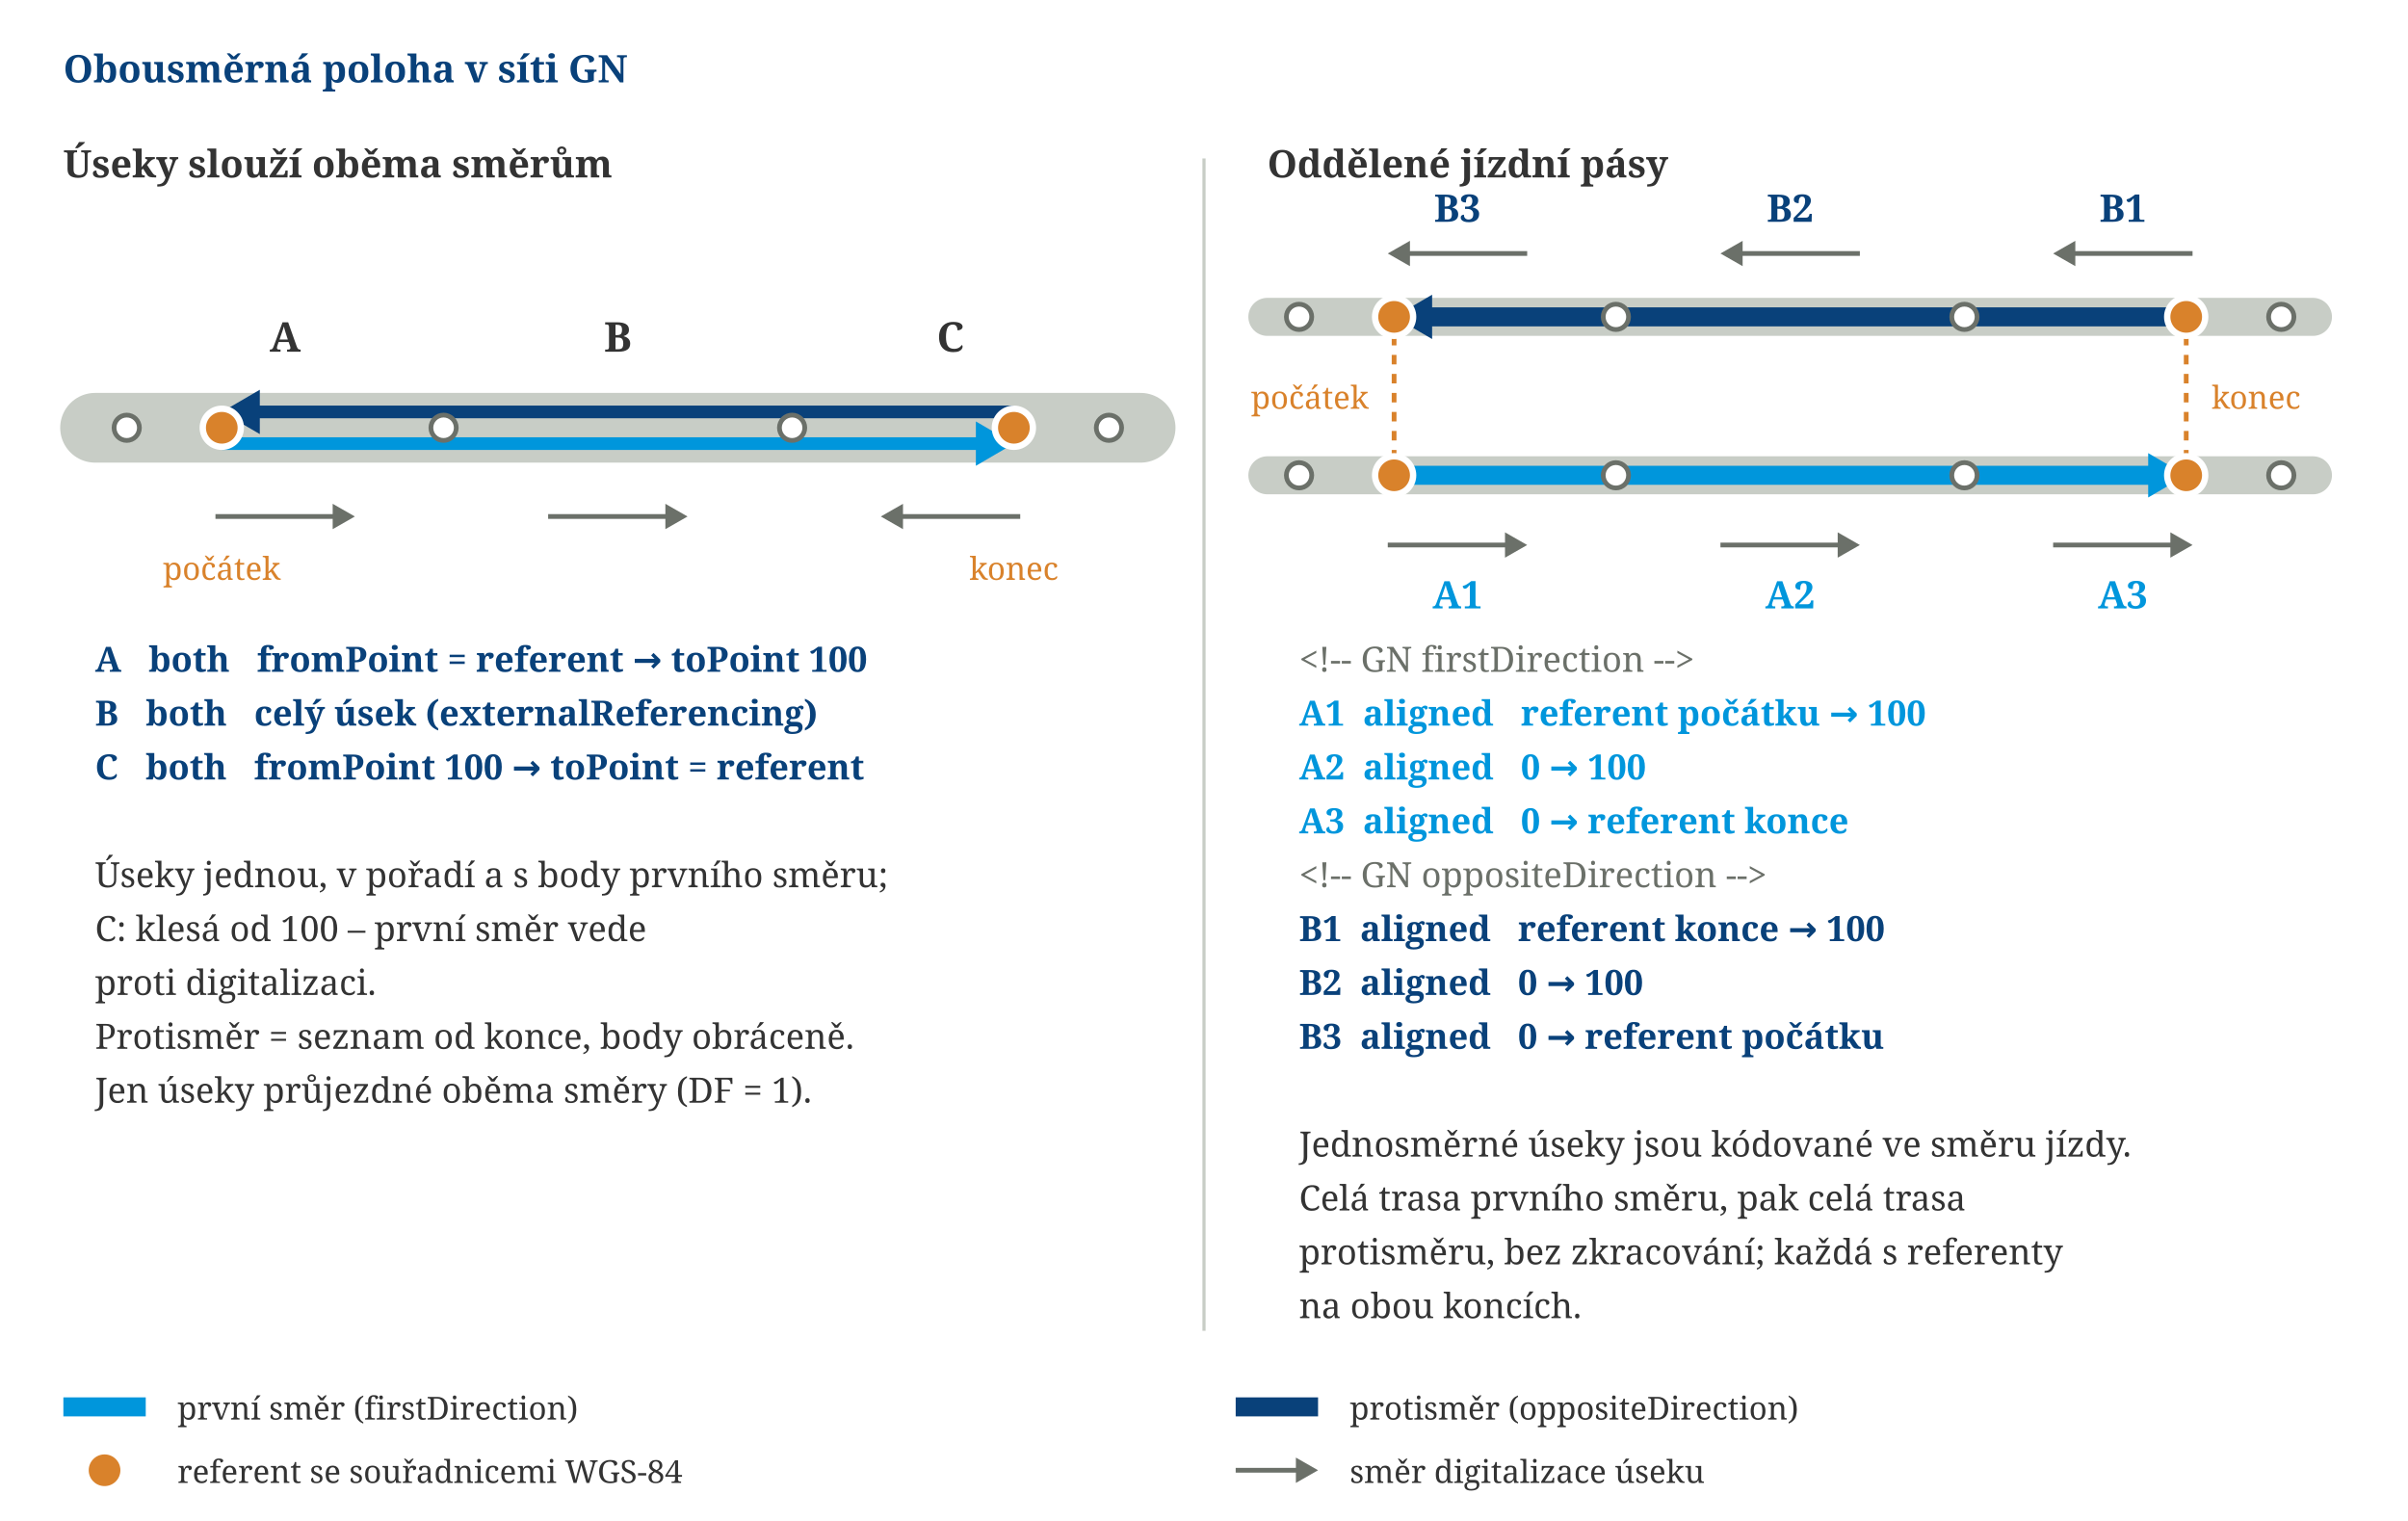
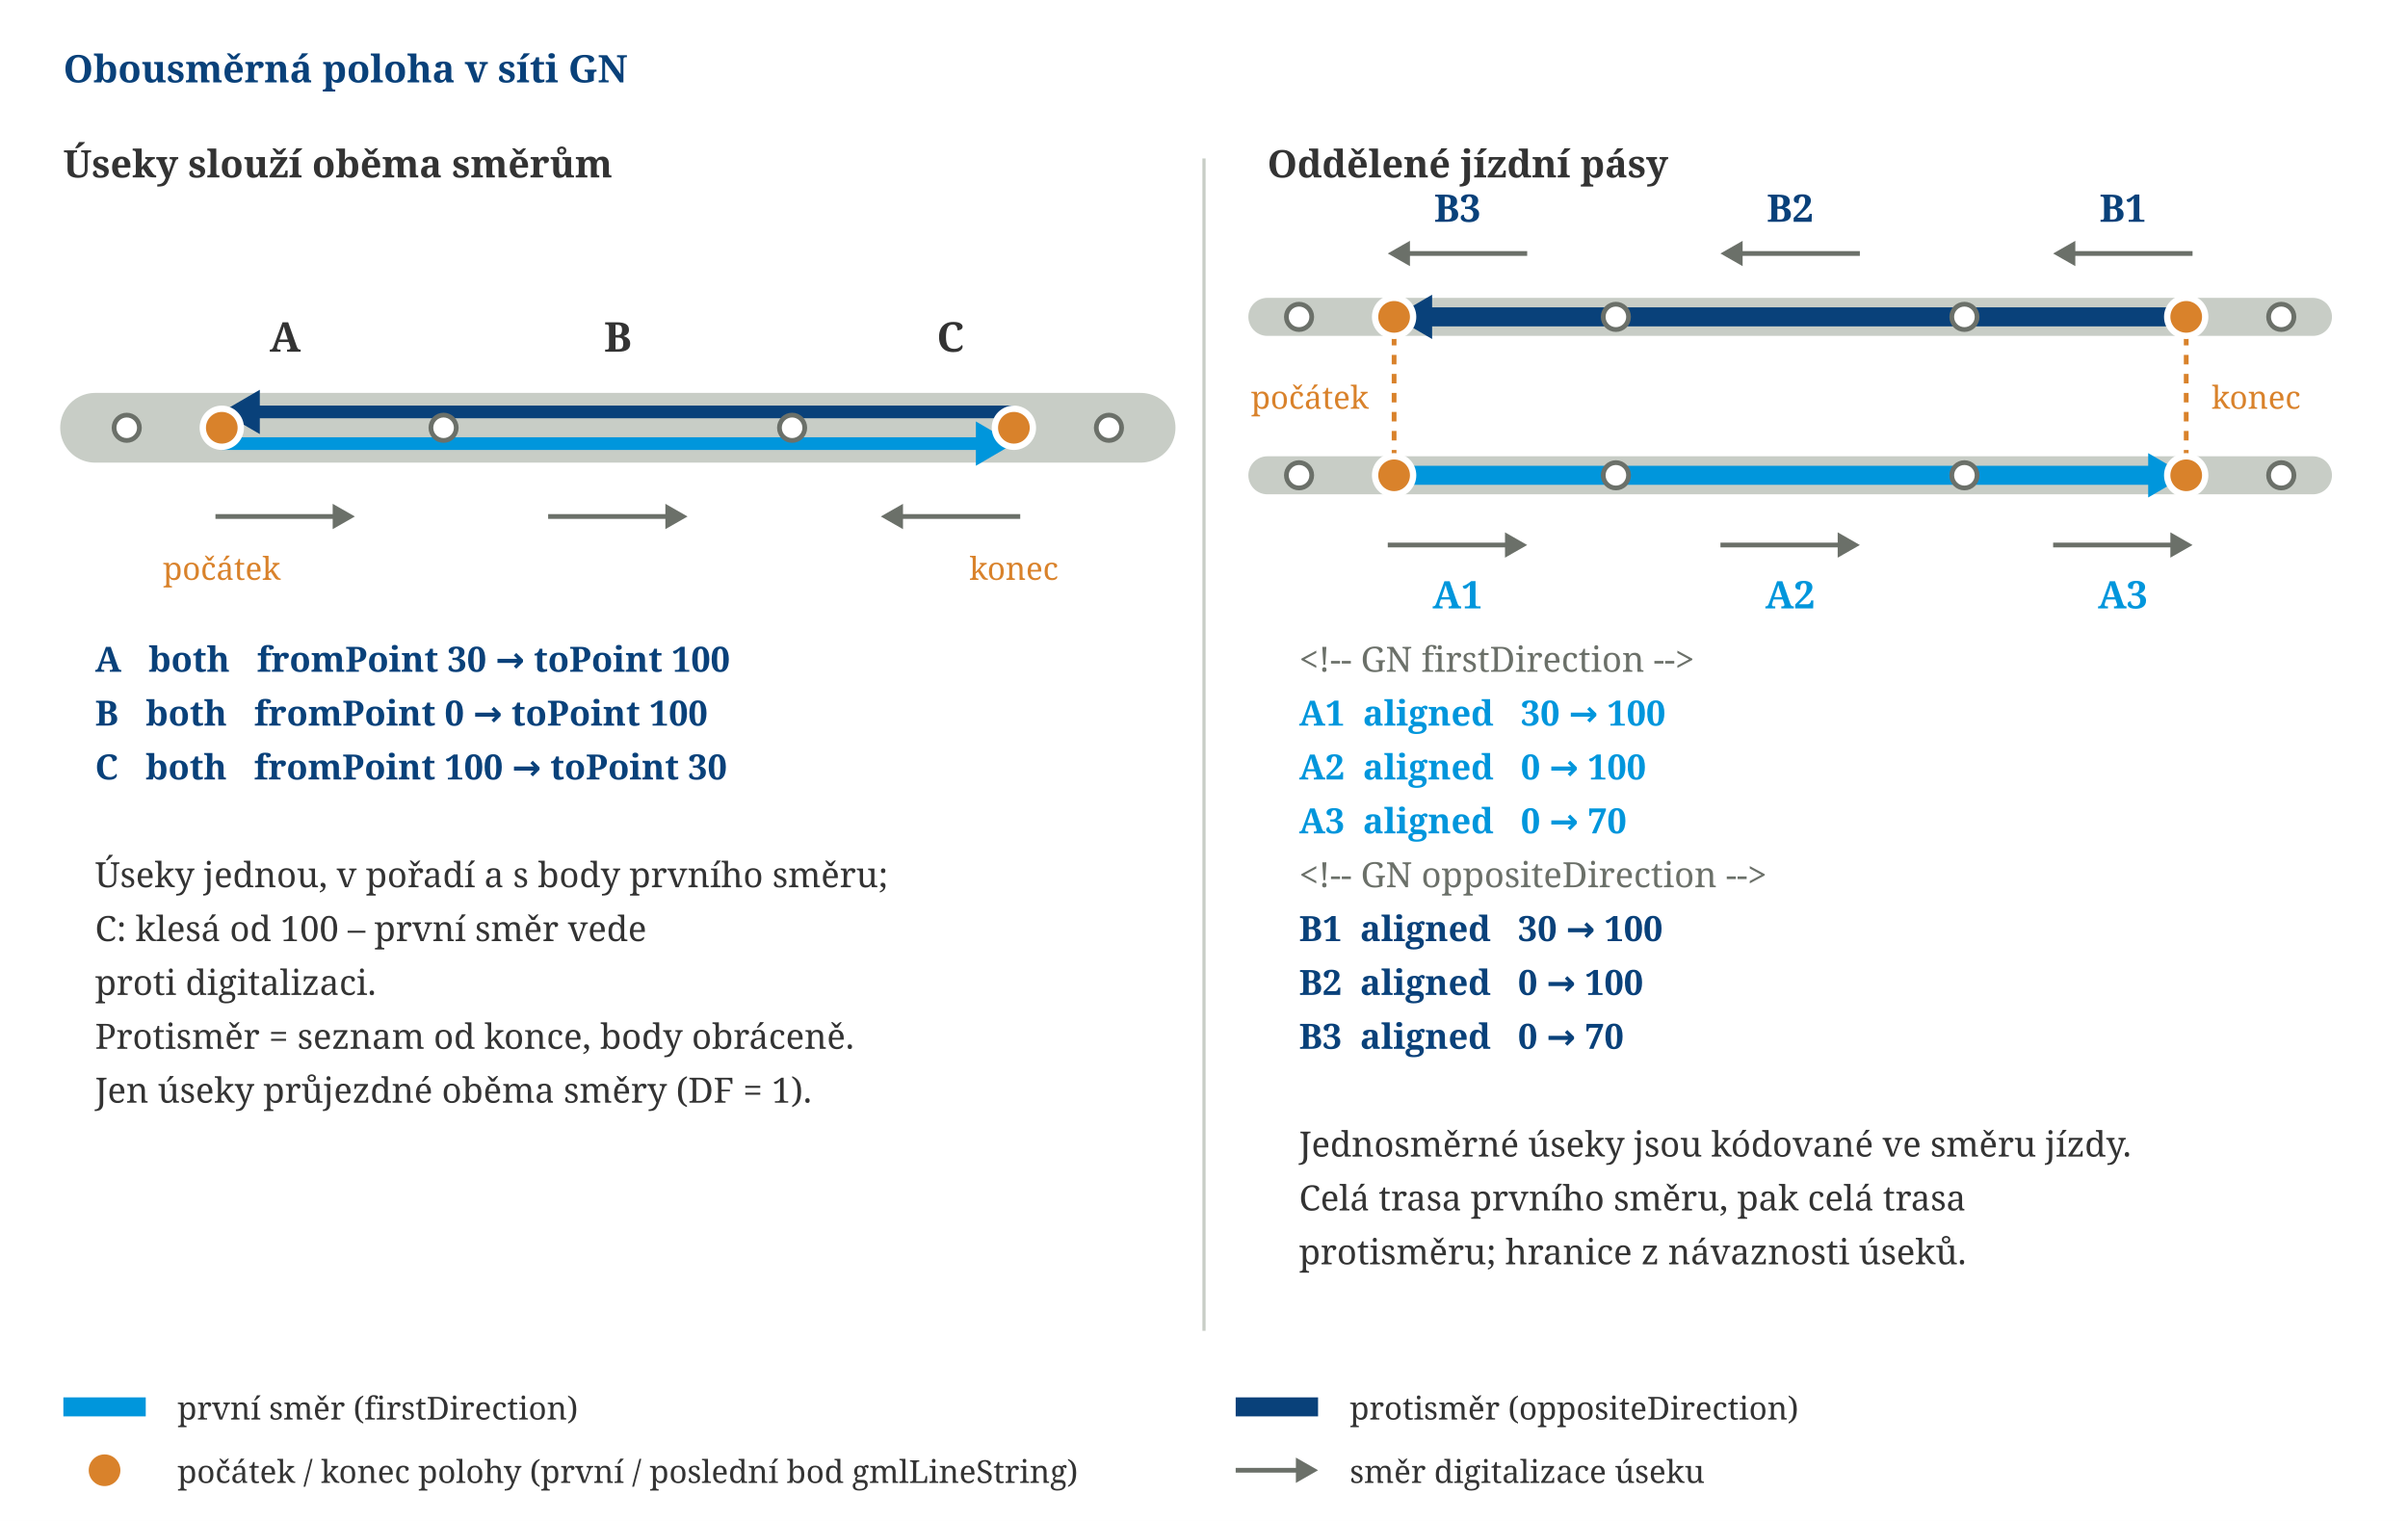
<svg xmlns="http://www.w3.org/2000/svg" viewBox="0 0 760 480" width="760" height="480">
  <rect width="760" height="480" fill="#FFFFFF" />
  <text x="20" y="26" font-family="SourceSansPro, Source Sans Pro, Noto Serif, Noto Sans, DejaVu Sans, sans-serif" font-size="12" fill="#09417A" text-anchor="start" font-weight="bold" xml:space="preserve">Obousměrná poloha v síti GN</text>
  <text x="20" y="56" font-family="SourceSansPro, Source Sans Pro, Noto Serif, Noto Sans, DejaVu Sans, sans-serif" font-size="12" fill="#333333" text-anchor="start" font-weight="bold" xml:space="preserve">Úseky slouží oběma směrům</text>
  <text x="400" y="56" font-family="SourceSansPro, Source Sans Pro, Noto Serif, Noto Sans, DejaVu Sans, sans-serif" font-size="12" fill="#333333" text-anchor="start" font-weight="bold" xml:space="preserve">Oddělené jízdní pásy</text>
  <line x1="30" y1="135" x2="360" y2="135" stroke="#C8CDC6" stroke-width="22" stroke-linecap="round" />
  <line x1="70" y1="140" x2="310" y2="140" stroke="#0096DC" stroke-width="4" />
  <path d="M320,140 L308.0,133.0 L308.0,147.0 Z" fill="#0096DC" />
  <line x1="320" y1="130" x2="80" y2="130" stroke="#09417A" stroke-width="4" />
  <path d="M70,130 L82.0,123.0 L82.0,137.0 Z" fill="#09417A" />
  <text x="90.0" y="111" font-family="SourceSansPro, Source Sans Pro, Noto Serif, Noto Sans, DejaVu Sans, sans-serif" font-size="13" fill="#333333" text-anchor="middle" font-weight="bold" xml:space="preserve">A</text>
  <line x1="68.0" y1="163" x2="106.0" y2="163" stroke="#6B7069" stroke-width="1.5" />
  <path d="M112.0,163 L105.0,159 L105.0,167 Z" fill="#6B7069" />
  <text x="195.0" y="111" font-family="SourceSansPro, Source Sans Pro, Noto Serif, Noto Sans, DejaVu Sans, sans-serif" font-size="13" fill="#333333" text-anchor="middle" font-weight="bold" xml:space="preserve">B</text>
  <line x1="173.0" y1="163" x2="211.0" y2="163" stroke="#6B7069" stroke-width="1.5" />
  <path d="M217.0,163 L210.0,159 L210.0,167 Z" fill="#6B7069" />
  <text x="300.0" y="111" font-family="SourceSansPro, Source Sans Pro, Noto Serif, Noto Sans, DejaVu Sans, sans-serif" font-size="13" fill="#333333" text-anchor="middle" font-weight="bold" xml:space="preserve">C</text>
  <line x1="322.0" y1="163" x2="284.0" y2="163" stroke="#6B7069" stroke-width="1.5" />
  <path d="M278.0,163 L285.0,159 L285.0,167 Z" fill="#6B7069" />
  <circle cx="40" cy="135" r="4" fill="#FFFFFF" stroke="#6B7069" stroke-width="1.5" />
  <circle cx="140" cy="135" r="4" fill="#FFFFFF" stroke="#6B7069" stroke-width="1.5" />
  <circle cx="250" cy="135" r="4" fill="#FFFFFF" stroke="#6B7069" stroke-width="1.5" />
  <circle cx="350" cy="135" r="4" fill="#FFFFFF" stroke="#6B7069" stroke-width="1.5" />
  <circle cx="70" cy="135" r="6" fill="#D9822B" stroke="#FFFFFF" stroke-width="2" />
  <circle cx="320" cy="135" r="6" fill="#D9822B" stroke="#FFFFFF" stroke-width="2" />
  <text x="70" y="183" font-family="SourceSansPro, Source Sans Pro, Noto Serif, Noto Sans, DejaVu Sans, sans-serif" font-size="10" fill="#D9822B" text-anchor="middle" font-weight="normal" xml:space="preserve">počátek</text>
  <text x="320" y="183" font-family="SourceSansPro, Source Sans Pro, Noto Serif, Noto Sans, DejaVu Sans, sans-serif" font-size="10" fill="#D9822B" text-anchor="middle" font-weight="normal" xml:space="preserve">konec</text>
-   <text x="30" y="212" font-family="SourceSansPro, Source Sans Pro, Noto Serif, Noto Sans, DejaVu Sans, sans-serif" font-size="11" fill="#09417A" text-anchor="start" font-weight="bold" xml:space="preserve">A   both   fromPoint = referent → toPoint 100</text>
-   <text x="30" y="229" font-family="SourceSansPro, Source Sans Pro, Noto Serif, Noto Sans, DejaVu Sans, sans-serif" font-size="11" fill="#09417A" text-anchor="start" font-weight="bold" xml:space="preserve">B   both   celý úsek (externalReferencing)</text>
-   <text x="30" y="246" font-family="SourceSansPro, Source Sans Pro, Noto Serif, Noto Sans, DejaVu Sans, sans-serif" font-size="11" fill="#09417A" text-anchor="start" font-weight="bold" xml:space="preserve">C   both   fromPoint 100 → toPoint = referent</text>
+   <text x="30" y="212" font-family="SourceSansPro, Source Sans Pro, Noto Serif, Noto Sans, DejaVu Sans, sans-serif" font-size="11" fill="#09417A" text-anchor="start" font-weight="bold" xml:space="preserve">A   both   fromPoint 30 → toPoint 100</text>
+   <text x="30" y="229" font-family="SourceSansPro, Source Sans Pro, Noto Serif, Noto Sans, DejaVu Sans, sans-serif" font-size="11" fill="#09417A" text-anchor="start" font-weight="bold" xml:space="preserve">B   both   fromPoint 0 → toPoint 100</text>
+   <text x="30" y="246" font-family="SourceSansPro, Source Sans Pro, Noto Serif, Noto Sans, DejaVu Sans, sans-serif" font-size="11" fill="#09417A" text-anchor="start" font-weight="bold" xml:space="preserve">C   both   fromPoint 100 → toPoint 30</text>
  <text x="30" y="263" font-family="SourceSansPro, Source Sans Pro, Noto Serif, Noto Sans, DejaVu Sans, sans-serif" font-size="11" fill="#333333" text-anchor="start" font-weight="normal" xml:space="preserve" />
  <text x="30" y="280" font-family="SourceSansPro, Source Sans Pro, Noto Serif, Noto Sans, DejaVu Sans, sans-serif" font-size="11" fill="#333333" text-anchor="start" font-weight="normal" xml:space="preserve">Úseky jednou, v pořadí a s body prvního směru;</text>
  <text x="30" y="297" font-family="SourceSansPro, Source Sans Pro, Noto Serif, Noto Sans, DejaVu Sans, sans-serif" font-size="11" fill="#333333" text-anchor="start" font-weight="normal" xml:space="preserve">C: klesá od 100 – první směr vede</text>
  <text x="30" y="314" font-family="SourceSansPro, Source Sans Pro, Noto Serif, Noto Sans, DejaVu Sans, sans-serif" font-size="11" fill="#333333" text-anchor="start" font-weight="normal" xml:space="preserve">proti digitalizaci.</text>
  <text x="30" y="331" font-family="SourceSansPro, Source Sans Pro, Noto Serif, Noto Sans, DejaVu Sans, sans-serif" font-size="11" fill="#333333" text-anchor="start" font-weight="normal" xml:space="preserve">Protisměr = seznam od konce, body obráceně.</text>
  <text x="30" y="348" font-family="SourceSansPro, Source Sans Pro, Noto Serif, Noto Sans, DejaVu Sans, sans-serif" font-size="11" fill="#333333" text-anchor="start" font-weight="normal" xml:space="preserve">Jen úseky průjezdné oběma směry (DF = 1).</text>
  <line x1="400" y1="150" x2="730" y2="150" stroke="#C8CDC6" stroke-width="12" stroke-linecap="round" />
  <line x1="400" y1="100" x2="730" y2="100" stroke="#C8CDC6" stroke-width="12" stroke-linecap="round" />
  <line x1="440" y1="150" x2="680" y2="150" stroke="#0096DC" stroke-width="6" />
  <path d="M690,150 L678.0,143.0 L678.0,157.0 Z" fill="#0096DC" />
  <line x1="690" y1="100" x2="450" y2="100" stroke="#09417A" stroke-width="6" />
  <path d="M440,100 L452.0,93.0 L452.0,107.0 Z" fill="#09417A" />
  <text x="460.0" y="192" font-family="SourceSansPro, Source Sans Pro, Noto Serif, Noto Sans, DejaVu Sans, sans-serif" font-size="12" fill="#0096DC" text-anchor="middle" font-weight="bold" xml:space="preserve">A1</text>
  <line x1="438.0" y1="172" x2="476.0" y2="172" stroke="#6B7069" stroke-width="1.5" />
  <path d="M482.0,172 L475.0,168 L475.0,176 Z" fill="#6B7069" />
  <text x="670.0" y="70" font-family="SourceSansPro, Source Sans Pro, Noto Serif, Noto Sans, DejaVu Sans, sans-serif" font-size="12" fill="#09417A" text-anchor="middle" font-weight="bold" xml:space="preserve">B1</text>
  <line x1="692.0" y1="80" x2="654.0" y2="80" stroke="#6B7069" stroke-width="1.5" />
  <path d="M648.0,80 L655.0,76 L655.0,84 Z" fill="#6B7069" />
  <text x="565.0" y="192" font-family="SourceSansPro, Source Sans Pro, Noto Serif, Noto Sans, DejaVu Sans, sans-serif" font-size="12" fill="#0096DC" text-anchor="middle" font-weight="bold" xml:space="preserve">A2</text>
  <line x1="543.0" y1="172" x2="581.0" y2="172" stroke="#6B7069" stroke-width="1.5" />
  <path d="M587.0,172 L580.0,168 L580.0,176 Z" fill="#6B7069" />
  <text x="565.0" y="70" font-family="SourceSansPro, Source Sans Pro, Noto Serif, Noto Sans, DejaVu Sans, sans-serif" font-size="12" fill="#09417A" text-anchor="middle" font-weight="bold" xml:space="preserve">B2</text>
  <line x1="587.0" y1="80" x2="549.0" y2="80" stroke="#6B7069" stroke-width="1.5" />
  <path d="M543.0,80 L550.0,76 L550.0,84 Z" fill="#6B7069" />
  <text x="670.0" y="192" font-family="SourceSansPro, Source Sans Pro, Noto Serif, Noto Sans, DejaVu Sans, sans-serif" font-size="12" fill="#0096DC" text-anchor="middle" font-weight="bold" xml:space="preserve">A3</text>
  <line x1="648.0" y1="172" x2="686.0" y2="172" stroke="#6B7069" stroke-width="1.5" />
  <path d="M692.0,172 L685.0,168 L685.0,176 Z" fill="#6B7069" />
  <text x="460.0" y="70" font-family="SourceSansPro, Source Sans Pro, Noto Serif, Noto Sans, DejaVu Sans, sans-serif" font-size="12" fill="#09417A" text-anchor="middle" font-weight="bold" xml:space="preserve">B3</text>
  <line x1="482.0" y1="80" x2="444.0" y2="80" stroke="#6B7069" stroke-width="1.5" />
  <path d="M438.0,80 L445.0,76 L445.0,84 Z" fill="#6B7069" />
  <circle cx="410" cy="150" r="4" fill="#FFFFFF" stroke="#6B7069" stroke-width="1.5" />
  <circle cx="410" cy="100" r="4" fill="#FFFFFF" stroke="#6B7069" stroke-width="1.5" />
  <circle cx="510" cy="150" r="4" fill="#FFFFFF" stroke="#6B7069" stroke-width="1.5" />
  <circle cx="510" cy="100" r="4" fill="#FFFFFF" stroke="#6B7069" stroke-width="1.5" />
  <circle cx="620" cy="150" r="4" fill="#FFFFFF" stroke="#6B7069" stroke-width="1.5" />
  <circle cx="620" cy="100" r="4" fill="#FFFFFF" stroke="#6B7069" stroke-width="1.5" />
  <circle cx="720" cy="150" r="4" fill="#FFFFFF" stroke="#6B7069" stroke-width="1.5" />
  <circle cx="720" cy="100" r="4" fill="#FFFFFF" stroke="#6B7069" stroke-width="1.5" />
  <line x1="440" y1="100" x2="440" y2="150" stroke="#D9822B" stroke-width="1.5" stroke-dasharray="3 3" />
  <circle cx="440" cy="150" r="6" fill="#D9822B" stroke="#FFFFFF" stroke-width="2" />
  <circle cx="440" cy="100" r="6" fill="#D9822B" stroke="#FFFFFF" stroke-width="2" />
  <text x="432" y="129.0" font-family="SourceSansPro, Source Sans Pro, Noto Serif, Noto Sans, DejaVu Sans, sans-serif" font-size="10" fill="#D9822B" text-anchor="end" font-weight="normal" xml:space="preserve">počátek</text>
  <line x1="690" y1="100" x2="690" y2="150" stroke="#D9822B" stroke-width="1.5" stroke-dasharray="3 3" />
  <circle cx="690" cy="150" r="6" fill="#D9822B" stroke="#FFFFFF" stroke-width="2" />
  <circle cx="690" cy="100" r="6" fill="#D9822B" stroke="#FFFFFF" stroke-width="2" />
  <text x="698" y="129.0" font-family="SourceSansPro, Source Sans Pro, Noto Serif, Noto Sans, DejaVu Sans, sans-serif" font-size="10" fill="#D9822B" text-anchor="start" font-weight="normal" xml:space="preserve">konec</text>
  <text x="410" y="212" font-family="SourceSansPro, Source Sans Pro, Noto Serif, Noto Sans, DejaVu Sans, sans-serif" font-size="11" fill="#6B7069" text-anchor="start" font-weight="normal" xml:space="preserve">&lt;!-- GN firstDirection --&gt;</text>
-   <text x="410" y="229" font-family="SourceSansPro, Source Sans Pro, Noto Serif, Noto Sans, DejaVu Sans, sans-serif" font-size="11" fill="#0096DC" text-anchor="start" font-weight="bold" xml:space="preserve">A1  aligned   referent počátku → 100</text>
+   <text x="410" y="229" font-family="SourceSansPro, Source Sans Pro, Noto Serif, Noto Sans, DejaVu Sans, sans-serif" font-size="11" fill="#0096DC" text-anchor="start" font-weight="bold" xml:space="preserve">A1  aligned   30 → 100</text>
  <text x="410" y="246" font-family="SourceSansPro, Source Sans Pro, Noto Serif, Noto Sans, DejaVu Sans, sans-serif" font-size="11" fill="#0096DC" text-anchor="start" font-weight="bold" xml:space="preserve">A2  aligned   0 → 100</text>
-   <text x="410" y="263" font-family="SourceSansPro, Source Sans Pro, Noto Serif, Noto Sans, DejaVu Sans, sans-serif" font-size="11" fill="#0096DC" text-anchor="start" font-weight="bold" xml:space="preserve">A3  aligned   0 → referent konce</text>
+   <text x="410" y="263" font-family="SourceSansPro, Source Sans Pro, Noto Serif, Noto Sans, DejaVu Sans, sans-serif" font-size="11" fill="#0096DC" text-anchor="start" font-weight="bold" xml:space="preserve">A3  aligned   0 → 70</text>
  <text x="410" y="280" font-family="SourceSansPro, Source Sans Pro, Noto Serif, Noto Sans, DejaVu Sans, sans-serif" font-size="11" fill="#6B7069" text-anchor="start" font-weight="normal" xml:space="preserve">&lt;!-- GN oppositeDirection --&gt;</text>
-   <text x="410" y="297" font-family="SourceSansPro, Source Sans Pro, Noto Serif, Noto Sans, DejaVu Sans, sans-serif" font-size="11" fill="#09417A" text-anchor="start" font-weight="bold" xml:space="preserve">B1  aligned   referent konce → 100</text>
+   <text x="410" y="297" font-family="SourceSansPro, Source Sans Pro, Noto Serif, Noto Sans, DejaVu Sans, sans-serif" font-size="11" fill="#09417A" text-anchor="start" font-weight="bold" xml:space="preserve">B1  aligned   30 → 100</text>
  <text x="410" y="314" font-family="SourceSansPro, Source Sans Pro, Noto Serif, Noto Sans, DejaVu Sans, sans-serif" font-size="11" fill="#09417A" text-anchor="start" font-weight="bold" xml:space="preserve">B2  aligned   0 → 100</text>
-   <text x="410" y="331" font-family="SourceSansPro, Source Sans Pro, Noto Serif, Noto Sans, DejaVu Sans, sans-serif" font-size="11" fill="#09417A" text-anchor="start" font-weight="bold" xml:space="preserve">B3  aligned   0 → referent počátku</text>
+   <text x="410" y="331" font-family="SourceSansPro, Source Sans Pro, Noto Serif, Noto Sans, DejaVu Sans, sans-serif" font-size="11" fill="#09417A" text-anchor="start" font-weight="bold" xml:space="preserve">B3  aligned   0 → 70</text>
  <text x="410" y="348" font-family="SourceSansPro, Source Sans Pro, Noto Serif, Noto Sans, DejaVu Sans, sans-serif" font-size="11" fill="#333333" text-anchor="start" font-weight="bold" xml:space="preserve" />
  <text x="410" y="365" font-family="SourceSansPro, Source Sans Pro, Noto Serif, Noto Sans, DejaVu Sans, sans-serif" font-size="11" fill="#333333" text-anchor="start" font-weight="normal" xml:space="preserve">Jednosměrné úseky jsou kódované ve směru jízdy.</text>
  <text x="410" y="382" font-family="SourceSansPro, Source Sans Pro, Noto Serif, Noto Sans, DejaVu Sans, sans-serif" font-size="11" fill="#333333" text-anchor="start" font-weight="normal" xml:space="preserve">Celá trasa prvního směru, pak celá trasa</text>
-   <text x="410" y="399" font-family="SourceSansPro, Source Sans Pro, Noto Serif, Noto Sans, DejaVu Sans, sans-serif" font-size="11" fill="#333333" text-anchor="start" font-weight="normal" xml:space="preserve">protisměru, bez zkracování; každá s referenty</text>
-   <text x="410" y="416" font-family="SourceSansPro, Source Sans Pro, Noto Serif, Noto Sans, DejaVu Sans, sans-serif" font-size="11" fill="#333333" text-anchor="start" font-weight="normal" xml:space="preserve">na obou koncích.</text>
+   <text x="410" y="399" font-family="SourceSansPro, Source Sans Pro, Noto Serif, Noto Sans, DejaVu Sans, sans-serif" font-size="11" fill="#333333" text-anchor="start" font-weight="normal" xml:space="preserve">protisměru; hranice z návaznosti úseků.</text>
  <line x1="380" y1="50" x2="380" y2="420" stroke="#C8CDC6" stroke-width="1" />
  <line x1="20" y1="444" x2="46" y2="444" stroke="#0096DC" stroke-width="6" />
  <text x="56" y="448" font-family="SourceSansPro, Source Sans Pro, Noto Serif, Noto Sans, DejaVu Sans, sans-serif" font-size="10" fill="#333333" text-anchor="start" font-weight="normal" xml:space="preserve">první směr (firstDirection)</text>
  <line x1="390" y1="444" x2="416" y2="444" stroke="#09417A" stroke-width="6" />
  <text x="426" y="448" font-family="SourceSansPro, Source Sans Pro, Noto Serif, Noto Sans, DejaVu Sans, sans-serif" font-size="10" fill="#333333" text-anchor="start" font-weight="normal" xml:space="preserve">protisměr (oppositeDirection)</text>
  <circle cx="33" cy="464" r="6" fill="#D9822B" stroke="#FFFFFF" stroke-width="2" />
-   <text x="56" y="468" font-family="SourceSansPro, Source Sans Pro, Noto Serif, Noto Sans, DejaVu Sans, sans-serif" font-size="10" fill="#333333" text-anchor="start" font-weight="normal" xml:space="preserve">referent se souřadnicemi WGS-84</text>
+   <text x="56" y="468" font-family="SourceSansPro, Source Sans Pro, Noto Serif, Noto Sans, DejaVu Sans, sans-serif" font-size="10" fill="#333333" text-anchor="start" font-weight="normal" xml:space="preserve">počátek / konec polohy (první / poslední bod gmlLineString)</text>
  <line x1="390" y1="464" x2="410" y2="464" stroke="#6B7069" stroke-width="1.5" />
  <path d="M416,464 L409,460 L409,468 Z" fill="#6B7069" />
  <text x="426" y="468" font-family="SourceSansPro, Source Sans Pro, Noto Serif, Noto Sans, DejaVu Sans, sans-serif" font-size="10" fill="#333333" text-anchor="start" font-weight="normal" xml:space="preserve">směr digitalizace úseku</text>
</svg>
